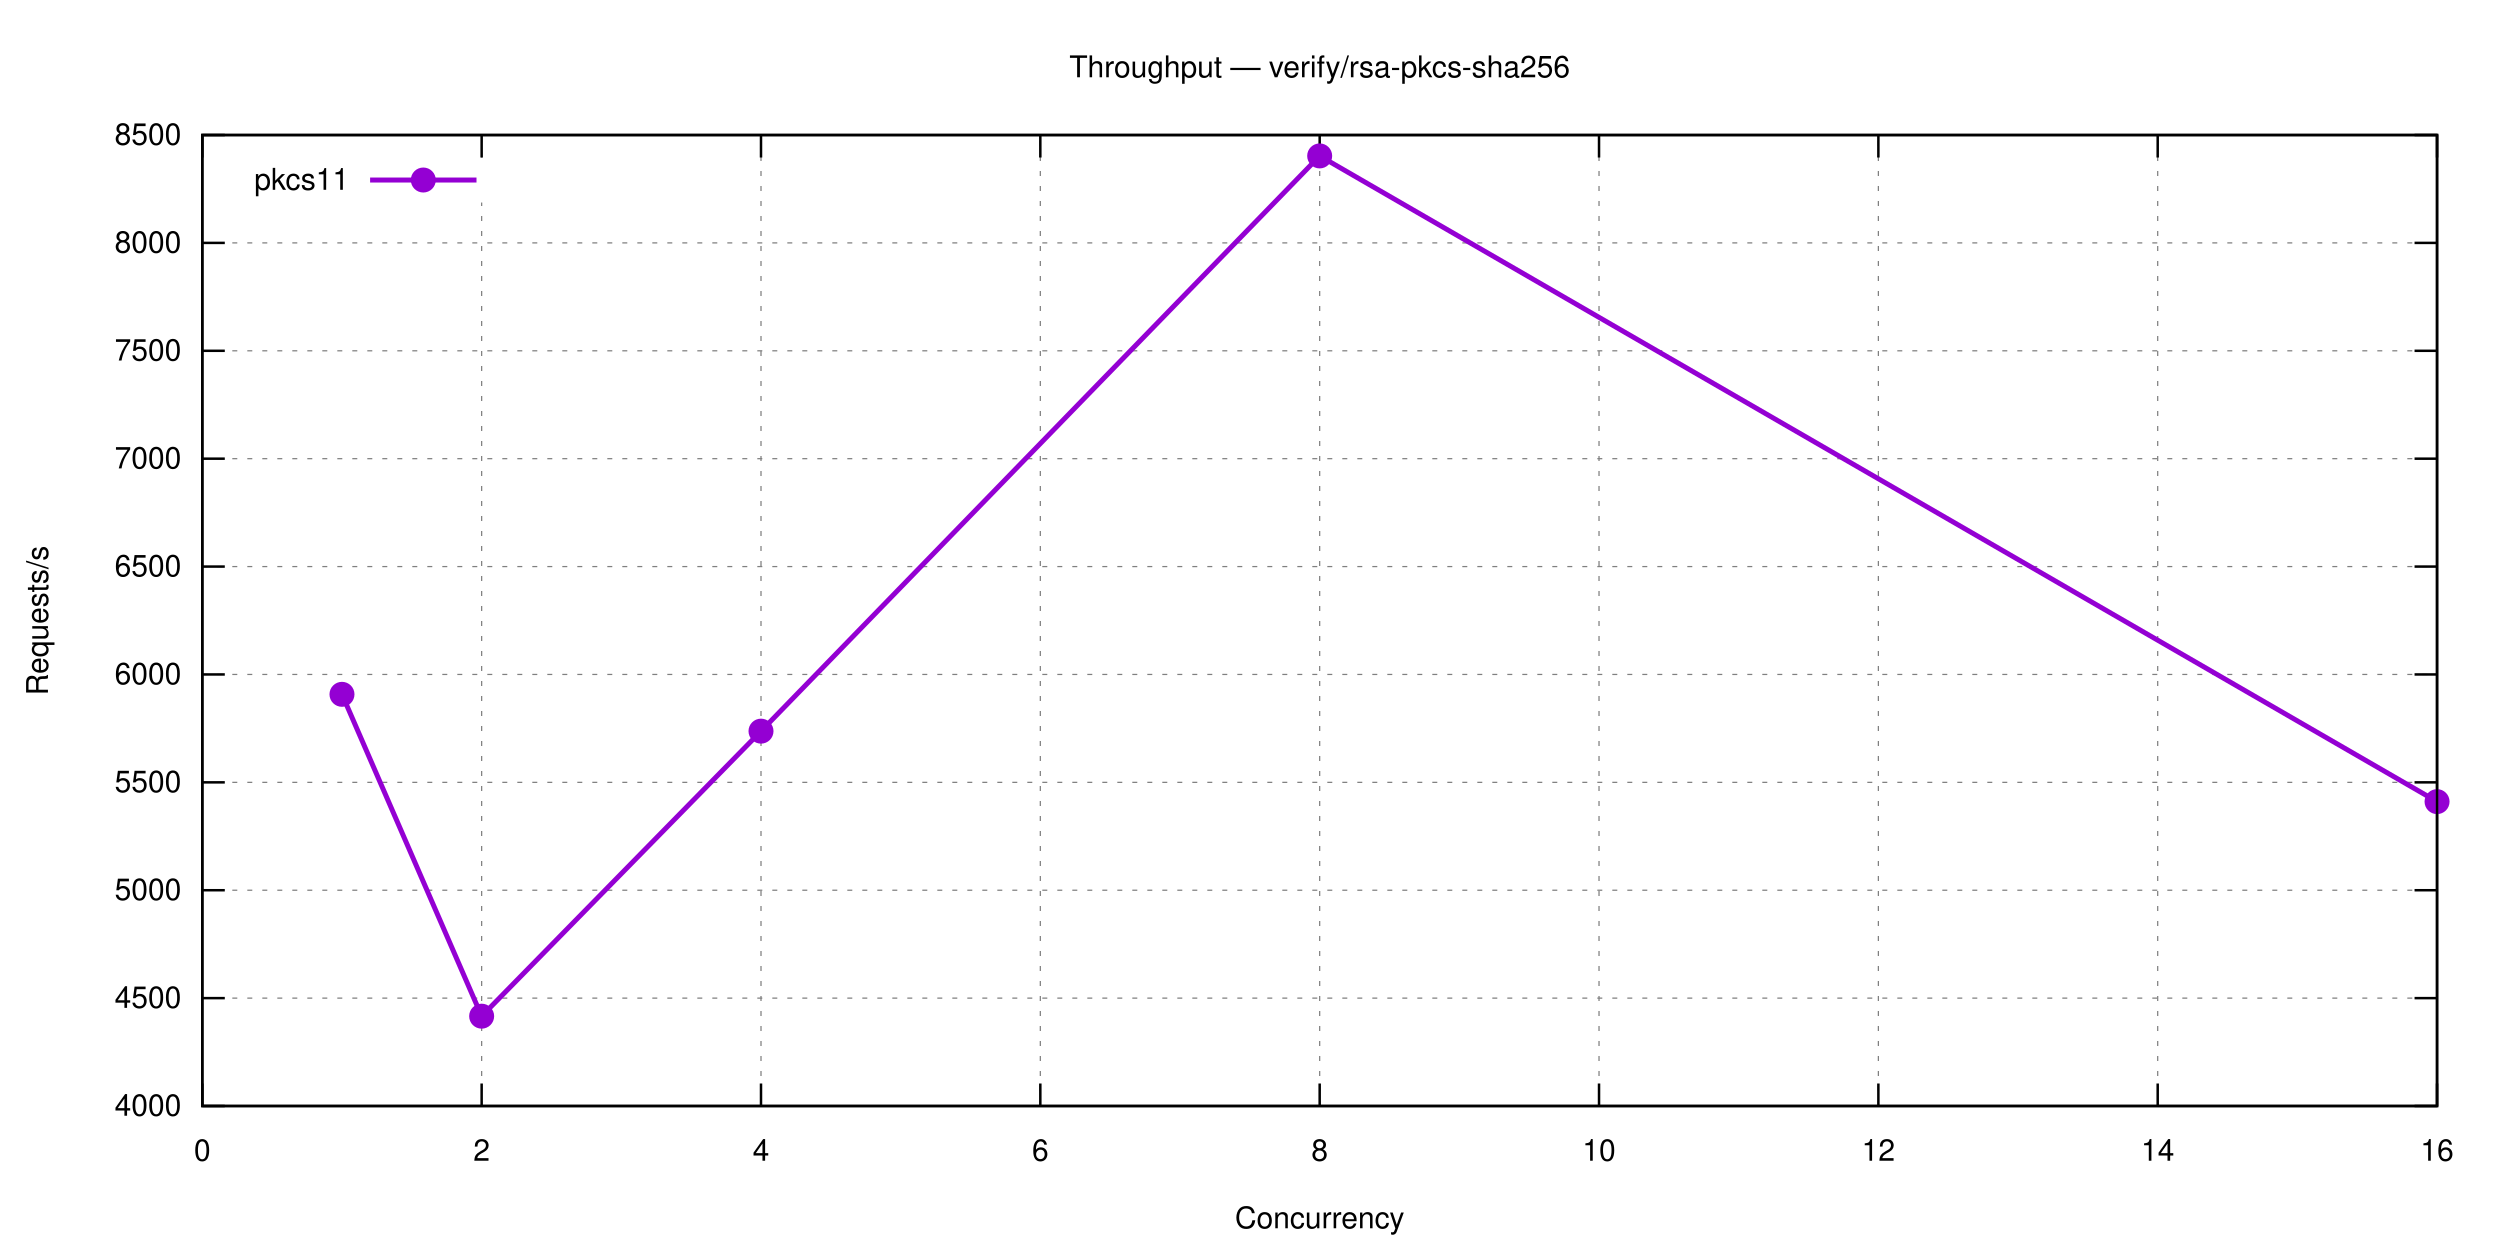
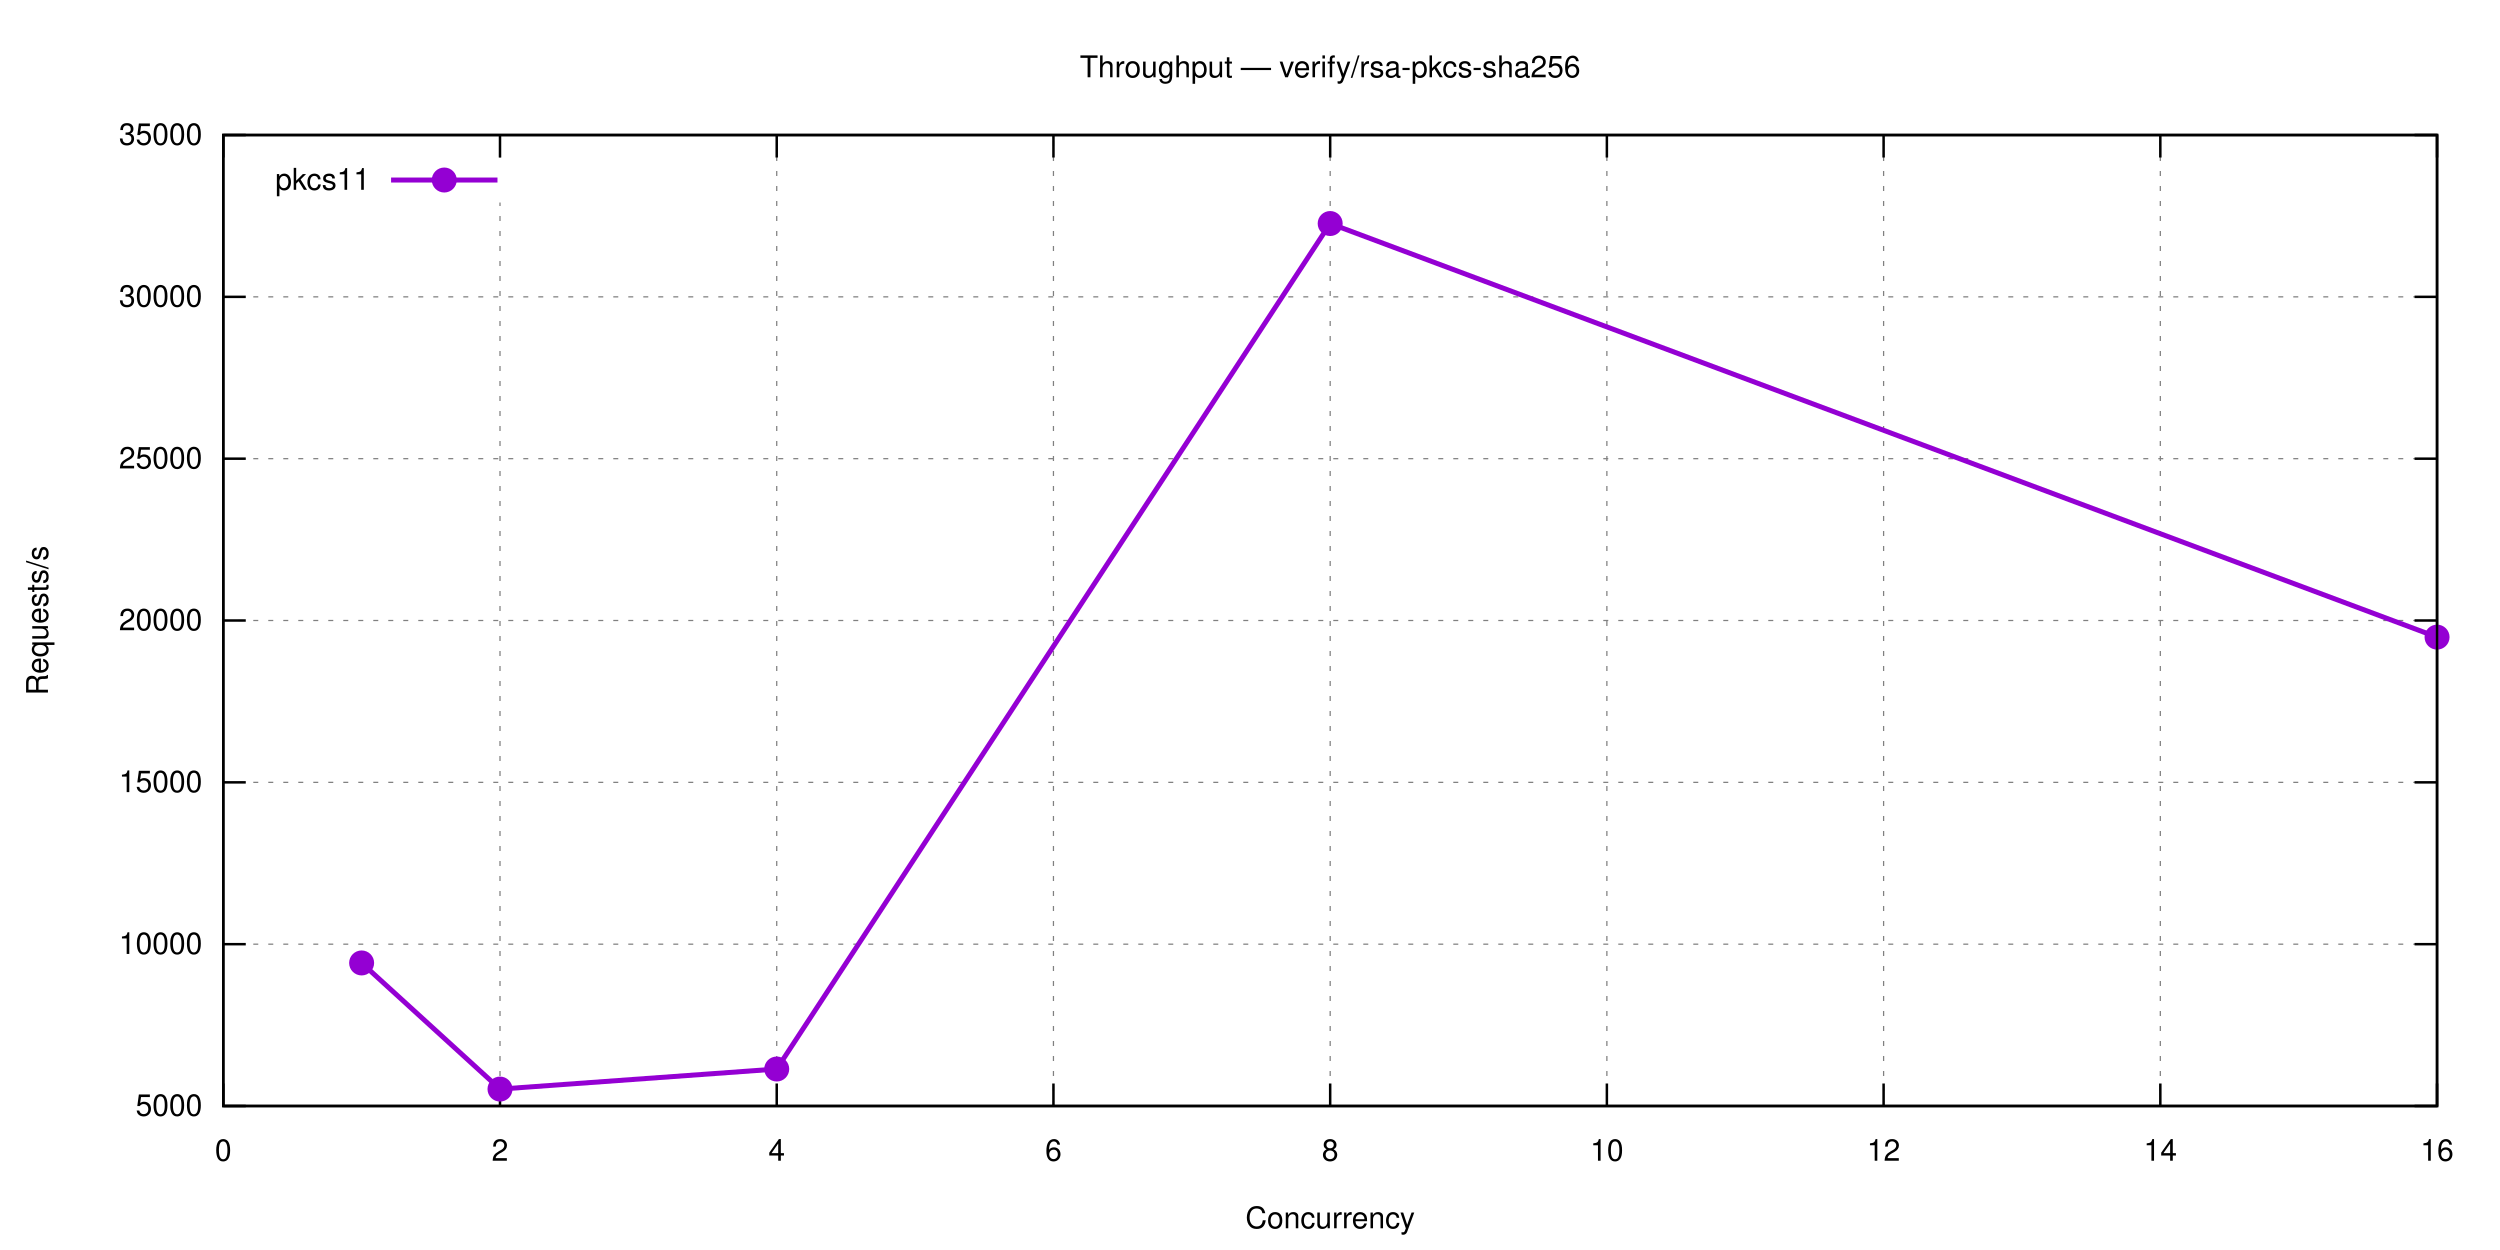
<svg xmlns="http://www.w3.org/2000/svg" xmlns:xlink="http://www.w3.org/1999/xlink" width="1000" height="500" viewBox="0 0 1000 500">
  <g id="gnuplot_canvas">
    <rect x="0" y="0" width="1000" height="500" fill="none" />
    <defs>
      <circle id="gpDot" r="0.5" stroke-width="0.5" stroke="currentColor" />
      <path id="gpPt0" stroke-width="0.222" stroke="currentColor" d="M-1,0 h2 M0,-1 v2" />
      <path id="gpPt1" stroke-width="0.222" stroke="currentColor" d="M-1,-1 L1,1 M1,-1 L-1,1" />
      <path id="gpPt2" stroke-width="0.222" stroke="currentColor" d="M-1,0 L1,0 M0,-1 L0,1 M-1,-1 L1,1 M-1,1 L1,-1" />
      <rect id="gpPt3" stroke-width="0.222" stroke="currentColor" x="-1" y="-1" width="2" height="2" />
      <rect id="gpPt4" stroke-width="0.222" stroke="currentColor" fill="currentColor" x="-1" y="-1" width="2" height="2" />
      <circle id="gpPt5" stroke-width="0.222" stroke="currentColor" cx="0" cy="0" r="1" />
      <use xlink:href="#gpPt5" id="gpPt6" fill="currentColor" stroke="none" />
      <path id="gpPt7" stroke-width="0.222" stroke="currentColor" d="M0,-1.33 L-1.33,0.67 L1.33,0.67 z" />
      <use xlink:href="#gpPt7" id="gpPt8" fill="currentColor" stroke="none" />
      <use xlink:href="#gpPt7" id="gpPt9" stroke="currentColor" transform="rotate(180)" />
      <use xlink:href="#gpPt9" id="gpPt10" fill="currentColor" stroke="none" />
      <use xlink:href="#gpPt3" id="gpPt11" stroke="currentColor" transform="rotate(45)" />
      <use xlink:href="#gpPt11" id="gpPt12" fill="currentColor" stroke="none" />
      <path id="gpPt13" stroke-width="0.222" stroke="currentColor" d="M0,1.330 L1.265,0.411 L0.782,-1.067 L-0.782,-1.076 L-1.265,0.411 z" />
      <use xlink:href="#gpPt13" id="gpPt14" fill="currentColor" stroke="none" />
      <filter id="textbox" filterUnits="objectBoundingBox" x="0" y="0" height="1" width="1">
        <feFlood flood-color="white" flood-opacity="1" result="bgnd" />
        <feComposite in="SourceGraphic" in2="bgnd" operator="atop" />
      </filter>
      <filter id="greybox" filterUnits="objectBoundingBox" x="0" y="0" height="1" width="1">
        <feFlood flood-color="lightgrey" flood-opacity="1" result="grey" />
        <feComposite in="SourceGraphic" in2="grey" operator="atop" />
      </filter>
    </defs>
    <g fill="none" color="white" stroke="currentColor" stroke-width="1.00" stroke-linecap="butt" stroke-linejoin="miter">
</g>
    <g fill="none" color="black" stroke="currentColor" stroke-width="1.00" stroke-linecap="butt" stroke-linejoin="miter">
</g>
    <g fill="none" color="black" stroke="black" stroke-width="0.50" stroke-linecap="butt" stroke-linejoin="miter">
</g>
    <g fill="none" color="gray" stroke="currentColor" stroke-width="0.50" stroke-linecap="butt" stroke-linejoin="miter">
-       <path stroke="gray" stroke-dasharray="2,4" class="gridline" d="M80.92,442.40 L974.82,442.40  " />
-     </g>
-     <g fill="none" color="gray" stroke="gray" stroke-width="1.00" stroke-linecap="butt" stroke-linejoin="miter">
- </g>
-     <g fill="none" color="black" stroke="currentColor" stroke-width="1.00" stroke-linecap="butt" stroke-linejoin="miter">
-       <path stroke="black" d="M80.92,442.40 L89.92,442.40 M974.82,442.40 L965.82,442.40  " />
-       <g transform="translate(72.53,446.30)" stroke="none" fill="black" font-family="Helvetica" font-size="12.00" text-anchor="end">
-         <text>
-           <tspan font-family="Helvetica"> 4000</tspan>
-         </text>
-       </g>
-     </g>
-     <g fill="none" color="black" stroke="currentColor" stroke-width="1.00" stroke-linecap="butt" stroke-linejoin="miter">
- </g>
-     <g fill="none" color="black" stroke="black" stroke-width="0.50" stroke-linecap="butt" stroke-linejoin="miter">
- </g>
-     <g fill="none" color="gray" stroke="currentColor" stroke-width="0.50" stroke-linecap="butt" stroke-linejoin="miter">
-       <path stroke="gray" stroke-dasharray="2,4" class="gridline" d="M80.92,399.25 L974.82,399.25  " />
-     </g>
-     <g fill="none" color="gray" stroke="gray" stroke-width="1.00" stroke-linecap="butt" stroke-linejoin="miter">
- </g>
-     <g fill="none" color="black" stroke="currentColor" stroke-width="1.00" stroke-linecap="butt" stroke-linejoin="miter">
-       <path stroke="black" d="M80.92,399.25 L89.92,399.25 M974.82,399.25 L965.82,399.25  " />
-       <g transform="translate(72.53,403.15)" stroke="none" fill="black" font-family="Helvetica" font-size="12.00" text-anchor="end">
-         <text>
-           <tspan font-family="Helvetica"> 4500</tspan>
-         </text>
-       </g>
-     </g>
-     <g fill="none" color="black" stroke="currentColor" stroke-width="1.00" stroke-linecap="butt" stroke-linejoin="miter">
- </g>
-     <g fill="none" color="black" stroke="black" stroke-width="0.50" stroke-linecap="butt" stroke-linejoin="miter">
- </g>
-     <g fill="none" color="gray" stroke="currentColor" stroke-width="0.50" stroke-linecap="butt" stroke-linejoin="miter">
-       <path stroke="gray" stroke-dasharray="2,4" class="gridline" d="M80.92,356.09 L974.82,356.09  " />
-     </g>
-     <g fill="none" color="gray" stroke="gray" stroke-width="1.00" stroke-linecap="butt" stroke-linejoin="miter">
- </g>
-     <g fill="none" color="black" stroke="currentColor" stroke-width="1.00" stroke-linecap="butt" stroke-linejoin="miter">
-       <path stroke="black" d="M80.92,356.09 L89.92,356.09 M974.82,356.09 L965.82,356.09  " />
-       <g transform="translate(72.53,359.99)" stroke="none" fill="black" font-family="Helvetica" font-size="12.00" text-anchor="end">
+       <path stroke="gray" stroke-dasharray="2,4" class="gridline" d="M89.31,442.40 L974.82,442.40  " />
+     </g>
+     <g fill="none" color="gray" stroke="gray" stroke-width="1.00" stroke-linecap="butt" stroke-linejoin="miter">
+ </g>
+     <g fill="none" color="black" stroke="currentColor" stroke-width="1.00" stroke-linecap="butt" stroke-linejoin="miter">
+       <path stroke="black" d="M89.31,442.40 L98.31,442.40 M974.82,442.40 L965.82,442.40  " />
+       <g transform="translate(80.92,446.30)" stroke="none" fill="black" font-family="Helvetica" font-size="12.00" text-anchor="end">
        <text>
          <tspan font-family="Helvetica"> 5000</tspan>
        </text>
      </g>
    </g>
    <g fill="none" color="black" stroke="currentColor" stroke-width="1.00" stroke-linecap="butt" stroke-linejoin="miter">
</g>
    <g fill="none" color="black" stroke="black" stroke-width="0.50" stroke-linecap="butt" stroke-linejoin="miter">
</g>
    <g fill="none" color="gray" stroke="currentColor" stroke-width="0.50" stroke-linecap="butt" stroke-linejoin="miter">
-       <path stroke="gray" stroke-dasharray="2,4" class="gridline" d="M80.92,312.94 L974.82,312.94  " />
-     </g>
-     <g fill="none" color="gray" stroke="gray" stroke-width="1.00" stroke-linecap="butt" stroke-linejoin="miter">
- </g>
-     <g fill="none" color="black" stroke="currentColor" stroke-width="1.00" stroke-linecap="butt" stroke-linejoin="miter">
-       <path stroke="black" d="M80.92,312.94 L89.92,312.94 M974.82,312.94 L965.82,312.94  " />
-       <g transform="translate(72.53,316.84)" stroke="none" fill="black" font-family="Helvetica" font-size="12.00" text-anchor="end">
-         <text>
-           <tspan font-family="Helvetica"> 5500</tspan>
-         </text>
-       </g>
-     </g>
-     <g fill="none" color="black" stroke="currentColor" stroke-width="1.00" stroke-linecap="butt" stroke-linejoin="miter">
- </g>
-     <g fill="none" color="black" stroke="black" stroke-width="0.50" stroke-linecap="butt" stroke-linejoin="miter">
- </g>
-     <g fill="none" color="gray" stroke="currentColor" stroke-width="0.50" stroke-linecap="butt" stroke-linejoin="miter">
-       <path stroke="gray" stroke-dasharray="2,4" class="gridline" d="M80.92,269.78 L974.82,269.78  " />
-     </g>
-     <g fill="none" color="gray" stroke="gray" stroke-width="1.00" stroke-linecap="butt" stroke-linejoin="miter">
- </g>
-     <g fill="none" color="black" stroke="currentColor" stroke-width="1.00" stroke-linecap="butt" stroke-linejoin="miter">
-       <path stroke="black" d="M80.92,269.78 L89.92,269.78 M974.82,269.78 L965.82,269.78  " />
-       <g transform="translate(72.53,273.68)" stroke="none" fill="black" font-family="Helvetica" font-size="12.00" text-anchor="end">
-         <text>
-           <tspan font-family="Helvetica"> 6000</tspan>
-         </text>
-       </g>
-     </g>
-     <g fill="none" color="black" stroke="currentColor" stroke-width="1.00" stroke-linecap="butt" stroke-linejoin="miter">
- </g>
-     <g fill="none" color="black" stroke="black" stroke-width="0.50" stroke-linecap="butt" stroke-linejoin="miter">
- </g>
-     <g fill="none" color="gray" stroke="currentColor" stroke-width="0.50" stroke-linecap="butt" stroke-linejoin="miter">
-       <path stroke="gray" stroke-dasharray="2,4" class="gridline" d="M80.92,226.63 L974.82,226.63  " />
-     </g>
-     <g fill="none" color="gray" stroke="gray" stroke-width="1.00" stroke-linecap="butt" stroke-linejoin="miter">
- </g>
-     <g fill="none" color="black" stroke="currentColor" stroke-width="1.00" stroke-linecap="butt" stroke-linejoin="miter">
-       <path stroke="black" d="M80.92,226.63 L89.92,226.63 M974.82,226.63 L965.82,226.63  " />
-       <g transform="translate(72.53,230.53)" stroke="none" fill="black" font-family="Helvetica" font-size="12.00" text-anchor="end">
-         <text>
-           <tspan font-family="Helvetica"> 6500</tspan>
-         </text>
-       </g>
-     </g>
-     <g fill="none" color="black" stroke="currentColor" stroke-width="1.00" stroke-linecap="butt" stroke-linejoin="miter">
- </g>
-     <g fill="none" color="black" stroke="black" stroke-width="0.50" stroke-linecap="butt" stroke-linejoin="miter">
- </g>
-     <g fill="none" color="gray" stroke="currentColor" stroke-width="0.50" stroke-linecap="butt" stroke-linejoin="miter">
-       <path stroke="gray" stroke-dasharray="2,4" class="gridline" d="M80.92,183.47 L974.82,183.47  " />
-     </g>
-     <g fill="none" color="gray" stroke="gray" stroke-width="1.00" stroke-linecap="butt" stroke-linejoin="miter">
- </g>
-     <g fill="none" color="black" stroke="currentColor" stroke-width="1.00" stroke-linecap="butt" stroke-linejoin="miter">
-       <path stroke="black" d="M80.92,183.47 L89.92,183.47 M974.82,183.47 L965.82,183.47  " />
-       <g transform="translate(72.53,187.37)" stroke="none" fill="black" font-family="Helvetica" font-size="12.00" text-anchor="end">
-         <text>
-           <tspan font-family="Helvetica"> 7000</tspan>
-         </text>
-       </g>
-     </g>
-     <g fill="none" color="black" stroke="currentColor" stroke-width="1.00" stroke-linecap="butt" stroke-linejoin="miter">
- </g>
-     <g fill="none" color="black" stroke="black" stroke-width="0.50" stroke-linecap="butt" stroke-linejoin="miter">
- </g>
-     <g fill="none" color="gray" stroke="currentColor" stroke-width="0.50" stroke-linecap="butt" stroke-linejoin="miter">
-       <path stroke="gray" stroke-dasharray="2,4" class="gridline" d="M80.92,140.32 L974.82,140.32  " />
-     </g>
-     <g fill="none" color="gray" stroke="gray" stroke-width="1.00" stroke-linecap="butt" stroke-linejoin="miter">
- </g>
-     <g fill="none" color="black" stroke="currentColor" stroke-width="1.00" stroke-linecap="butt" stroke-linejoin="miter">
-       <path stroke="black" d="M80.92,140.32 L89.92,140.32 M974.82,140.32 L965.82,140.32  " />
-       <g transform="translate(72.53,144.22)" stroke="none" fill="black" font-family="Helvetica" font-size="12.00" text-anchor="end">
-         <text>
-           <tspan font-family="Helvetica"> 7500</tspan>
-         </text>
-       </g>
-     </g>
-     <g fill="none" color="black" stroke="currentColor" stroke-width="1.00" stroke-linecap="butt" stroke-linejoin="miter">
- </g>
-     <g fill="none" color="black" stroke="black" stroke-width="0.50" stroke-linecap="butt" stroke-linejoin="miter">
- </g>
-     <g fill="none" color="gray" stroke="currentColor" stroke-width="0.50" stroke-linecap="butt" stroke-linejoin="miter">
-       <path stroke="gray" stroke-dasharray="2,4" class="gridline" d="M80.92,97.16 L974.82,97.16  " />
-     </g>
-     <g fill="none" color="gray" stroke="gray" stroke-width="1.00" stroke-linecap="butt" stroke-linejoin="miter">
- </g>
-     <g fill="none" color="black" stroke="currentColor" stroke-width="1.00" stroke-linecap="butt" stroke-linejoin="miter">
-       <path stroke="black" d="M80.92,97.16 L89.92,97.16 M974.82,97.16 L965.82,97.16  " />
-       <g transform="translate(72.53,101.06)" stroke="none" fill="black" font-family="Helvetica" font-size="12.00" text-anchor="end">
-         <text>
-           <tspan font-family="Helvetica"> 8000</tspan>
-         </text>
-       </g>
-     </g>
-     <g fill="none" color="black" stroke="currentColor" stroke-width="1.00" stroke-linecap="butt" stroke-linejoin="miter">
- </g>
-     <g fill="none" color="black" stroke="black" stroke-width="0.50" stroke-linecap="butt" stroke-linejoin="miter">
- </g>
-     <g fill="none" color="gray" stroke="currentColor" stroke-width="0.50" stroke-linecap="butt" stroke-linejoin="miter">
-       <path stroke="gray" stroke-dasharray="2,4" class="gridline" d="M80.92,54.01 L974.82,54.01  " />
-     </g>
-     <g fill="none" color="gray" stroke="gray" stroke-width="1.00" stroke-linecap="butt" stroke-linejoin="miter">
- </g>
-     <g fill="none" color="black" stroke="currentColor" stroke-width="1.00" stroke-linecap="butt" stroke-linejoin="miter">
-       <path stroke="black" d="M80.92,54.01 L89.92,54.01 M974.82,54.01 L965.82,54.01  " />
-       <g transform="translate(72.53,57.91)" stroke="none" fill="black" font-family="Helvetica" font-size="12.00" text-anchor="end">
-         <text>
-           <tspan font-family="Helvetica"> 8500</tspan>
-         </text>
-       </g>
-     </g>
-     <g fill="none" color="black" stroke="currentColor" stroke-width="1.00" stroke-linecap="butt" stroke-linejoin="miter">
- </g>
-     <g fill="none" color="black" stroke="black" stroke-width="0.50" stroke-linecap="butt" stroke-linejoin="miter">
- </g>
-     <g fill="none" color="gray" stroke="currentColor" stroke-width="0.50" stroke-linecap="butt" stroke-linejoin="miter">
-       <path stroke="gray" stroke-dasharray="2,4" class="gridline" d="M80.92,442.40 L80.92,54.01  " />
-     </g>
-     <g fill="none" color="gray" stroke="gray" stroke-width="1.00" stroke-linecap="butt" stroke-linejoin="miter">
- </g>
-     <g fill="none" color="black" stroke="currentColor" stroke-width="1.00" stroke-linecap="butt" stroke-linejoin="miter">
-       <path stroke="black" d="M80.92,442.40 L80.92,433.40 M80.92,54.01 L80.92,63.01  " />
-       <g transform="translate(80.92,464.30)" stroke="none" fill="black" font-family="Helvetica" font-size="12.00" text-anchor="middle">
+       <path stroke="gray" stroke-dasharray="2,4" class="gridline" d="M89.31,377.67 L974.82,377.67  " />
+     </g>
+     <g fill="none" color="gray" stroke="gray" stroke-width="1.00" stroke-linecap="butt" stroke-linejoin="miter">
+ </g>
+     <g fill="none" color="black" stroke="currentColor" stroke-width="1.00" stroke-linecap="butt" stroke-linejoin="miter">
+       <path stroke="black" d="M89.31,377.67 L98.31,377.67 M974.82,377.67 L965.82,377.67  " />
+       <g transform="translate(80.92,381.57)" stroke="none" fill="black" font-family="Helvetica" font-size="12.00" text-anchor="end">
+         <text>
+           <tspan font-family="Helvetica"> 10000</tspan>
+         </text>
+       </g>
+     </g>
+     <g fill="none" color="black" stroke="currentColor" stroke-width="1.00" stroke-linecap="butt" stroke-linejoin="miter">
+ </g>
+     <g fill="none" color="black" stroke="black" stroke-width="0.50" stroke-linecap="butt" stroke-linejoin="miter">
+ </g>
+     <g fill="none" color="gray" stroke="currentColor" stroke-width="0.50" stroke-linecap="butt" stroke-linejoin="miter">
+       <path stroke="gray" stroke-dasharray="2,4" class="gridline" d="M89.31,312.94 L974.82,312.94  " />
+     </g>
+     <g fill="none" color="gray" stroke="gray" stroke-width="1.00" stroke-linecap="butt" stroke-linejoin="miter">
+ </g>
+     <g fill="none" color="black" stroke="currentColor" stroke-width="1.00" stroke-linecap="butt" stroke-linejoin="miter">
+       <path stroke="black" d="M89.31,312.94 L98.31,312.94 M974.82,312.94 L965.82,312.94  " />
+       <g transform="translate(80.92,316.84)" stroke="none" fill="black" font-family="Helvetica" font-size="12.00" text-anchor="end">
+         <text>
+           <tspan font-family="Helvetica"> 15000</tspan>
+         </text>
+       </g>
+     </g>
+     <g fill="none" color="black" stroke="currentColor" stroke-width="1.00" stroke-linecap="butt" stroke-linejoin="miter">
+ </g>
+     <g fill="none" color="black" stroke="black" stroke-width="0.50" stroke-linecap="butt" stroke-linejoin="miter">
+ </g>
+     <g fill="none" color="gray" stroke="currentColor" stroke-width="0.50" stroke-linecap="butt" stroke-linejoin="miter">
+       <path stroke="gray" stroke-dasharray="2,4" class="gridline" d="M89.31,248.20 L974.82,248.20  " />
+     </g>
+     <g fill="none" color="gray" stroke="gray" stroke-width="1.00" stroke-linecap="butt" stroke-linejoin="miter">
+ </g>
+     <g fill="none" color="black" stroke="currentColor" stroke-width="1.00" stroke-linecap="butt" stroke-linejoin="miter">
+       <path stroke="black" d="M89.31,248.20 L98.31,248.20 M974.82,248.20 L965.82,248.20  " />
+       <g transform="translate(80.92,252.10)" stroke="none" fill="black" font-family="Helvetica" font-size="12.00" text-anchor="end">
+         <text>
+           <tspan font-family="Helvetica"> 20000</tspan>
+         </text>
+       </g>
+     </g>
+     <g fill="none" color="black" stroke="currentColor" stroke-width="1.00" stroke-linecap="butt" stroke-linejoin="miter">
+ </g>
+     <g fill="none" color="black" stroke="black" stroke-width="0.50" stroke-linecap="butt" stroke-linejoin="miter">
+ </g>
+     <g fill="none" color="gray" stroke="currentColor" stroke-width="0.50" stroke-linecap="butt" stroke-linejoin="miter">
+       <path stroke="gray" stroke-dasharray="2,4" class="gridline" d="M89.31,183.47 L974.82,183.47  " />
+     </g>
+     <g fill="none" color="gray" stroke="gray" stroke-width="1.00" stroke-linecap="butt" stroke-linejoin="miter">
+ </g>
+     <g fill="none" color="black" stroke="currentColor" stroke-width="1.00" stroke-linecap="butt" stroke-linejoin="miter">
+       <path stroke="black" d="M89.31,183.47 L98.31,183.47 M974.82,183.47 L965.82,183.47  " />
+       <g transform="translate(80.92,187.37)" stroke="none" fill="black" font-family="Helvetica" font-size="12.00" text-anchor="end">
+         <text>
+           <tspan font-family="Helvetica"> 25000</tspan>
+         </text>
+       </g>
+     </g>
+     <g fill="none" color="black" stroke="currentColor" stroke-width="1.00" stroke-linecap="butt" stroke-linejoin="miter">
+ </g>
+     <g fill="none" color="black" stroke="black" stroke-width="0.50" stroke-linecap="butt" stroke-linejoin="miter">
+ </g>
+     <g fill="none" color="gray" stroke="currentColor" stroke-width="0.50" stroke-linecap="butt" stroke-linejoin="miter">
+       <path stroke="gray" stroke-dasharray="2,4" class="gridline" d="M89.31,118.74 L974.82,118.74  " />
+     </g>
+     <g fill="none" color="gray" stroke="gray" stroke-width="1.00" stroke-linecap="butt" stroke-linejoin="miter">
+ </g>
+     <g fill="none" color="black" stroke="currentColor" stroke-width="1.00" stroke-linecap="butt" stroke-linejoin="miter">
+       <path stroke="black" d="M89.31,118.74 L98.31,118.74 M974.82,118.74 L965.82,118.74  " />
+       <g transform="translate(80.92,122.64)" stroke="none" fill="black" font-family="Helvetica" font-size="12.00" text-anchor="end">
+         <text>
+           <tspan font-family="Helvetica"> 30000</tspan>
+         </text>
+       </g>
+     </g>
+     <g fill="none" color="black" stroke="currentColor" stroke-width="1.00" stroke-linecap="butt" stroke-linejoin="miter">
+ </g>
+     <g fill="none" color="black" stroke="black" stroke-width="0.50" stroke-linecap="butt" stroke-linejoin="miter">
+ </g>
+     <g fill="none" color="gray" stroke="currentColor" stroke-width="0.50" stroke-linecap="butt" stroke-linejoin="miter">
+       <path stroke="gray" stroke-dasharray="2,4" class="gridline" d="M89.31,54.01 L974.82,54.01  " />
+     </g>
+     <g fill="none" color="gray" stroke="gray" stroke-width="1.00" stroke-linecap="butt" stroke-linejoin="miter">
+ </g>
+     <g fill="none" color="black" stroke="currentColor" stroke-width="1.00" stroke-linecap="butt" stroke-linejoin="miter">
+       <path stroke="black" d="M89.31,54.01 L98.31,54.01 M974.82,54.01 L965.82,54.01  " />
+       <g transform="translate(80.92,57.91)" stroke="none" fill="black" font-family="Helvetica" font-size="12.00" text-anchor="end">
+         <text>
+           <tspan font-family="Helvetica"> 35000</tspan>
+         </text>
+       </g>
+     </g>
+     <g fill="none" color="black" stroke="currentColor" stroke-width="1.00" stroke-linecap="butt" stroke-linejoin="miter">
+ </g>
+     <g fill="none" color="black" stroke="black" stroke-width="0.50" stroke-linecap="butt" stroke-linejoin="miter">
+ </g>
+     <g fill="none" color="gray" stroke="currentColor" stroke-width="0.50" stroke-linecap="butt" stroke-linejoin="miter">
+       <path stroke="gray" stroke-dasharray="2,4" class="gridline" d="M89.31,442.40 L89.31,54.01  " />
+     </g>
+     <g fill="none" color="gray" stroke="gray" stroke-width="1.00" stroke-linecap="butt" stroke-linejoin="miter">
+ </g>
+     <g fill="none" color="black" stroke="currentColor" stroke-width="1.00" stroke-linecap="butt" stroke-linejoin="miter">
+       <path stroke="black" d="M89.31,442.40 L89.31,433.40 M89.31,54.01 L89.31,63.01  " />
+       <g transform="translate(89.31,464.30)" stroke="none" fill="black" font-family="Helvetica" font-size="12.00" text-anchor="middle">
        <text>
          <tspan font-family="Helvetica"> 0</tspan>
        </text>
      </g>
    </g>
    <g fill="none" color="black" stroke="currentColor" stroke-width="1.00" stroke-linecap="butt" stroke-linejoin="miter">
</g>
    <g fill="none" color="black" stroke="black" stroke-width="0.50" stroke-linecap="butt" stroke-linejoin="miter">
</g>
    <g fill="none" color="gray" stroke="currentColor" stroke-width="0.50" stroke-linecap="butt" stroke-linejoin="miter">
-       <path stroke="gray" stroke-dasharray="2,4" class="gridline" d="M192.66,442.40 L192.66,81.01 M192.66,63.01 L192.66,54.01  " />
-     </g>
-     <g fill="none" color="gray" stroke="gray" stroke-width="1.00" stroke-linecap="butt" stroke-linejoin="miter">
- </g>
-     <g fill="none" color="black" stroke="currentColor" stroke-width="1.00" stroke-linecap="butt" stroke-linejoin="miter">
-       <path stroke="black" d="M192.66,442.40 L192.66,433.40 M192.66,54.01 L192.66,63.01  " />
-       <g transform="translate(192.66,464.30)" stroke="none" fill="black" font-family="Helvetica" font-size="12.00" text-anchor="middle">
+       <path stroke="gray" stroke-dasharray="2,4" class="gridline" d="M200.00,442.40 L200.00,81.01 M200.00,63.01 L200.00,54.01  " />
+     </g>
+     <g fill="none" color="gray" stroke="gray" stroke-width="1.00" stroke-linecap="butt" stroke-linejoin="miter">
+ </g>
+     <g fill="none" color="black" stroke="currentColor" stroke-width="1.00" stroke-linecap="butt" stroke-linejoin="miter">
+       <path stroke="black" d="M200.00,442.40 L200.00,433.40 M200.00,54.01 L200.00,63.01  " />
+       <g transform="translate(200.00,464.30)" stroke="none" fill="black" font-family="Helvetica" font-size="12.00" text-anchor="middle">
        <text>
          <tspan font-family="Helvetica"> 2</tspan>
        </text>
      </g>
    </g>
    <g fill="none" color="black" stroke="currentColor" stroke-width="1.00" stroke-linecap="butt" stroke-linejoin="miter">
</g>
    <g fill="none" color="black" stroke="black" stroke-width="0.50" stroke-linecap="butt" stroke-linejoin="miter">
</g>
    <g fill="none" color="gray" stroke="currentColor" stroke-width="0.50" stroke-linecap="butt" stroke-linejoin="miter">
-       <path stroke="gray" stroke-dasharray="2,4" class="gridline" d="M304.40,442.40 L304.40,54.01  " />
-     </g>
-     <g fill="none" color="gray" stroke="gray" stroke-width="1.00" stroke-linecap="butt" stroke-linejoin="miter">
- </g>
-     <g fill="none" color="black" stroke="currentColor" stroke-width="1.00" stroke-linecap="butt" stroke-linejoin="miter">
-       <path stroke="black" d="M304.40,442.40 L304.40,433.40 M304.40,54.01 L304.40,63.01  " />
-       <g transform="translate(304.40,464.30)" stroke="none" fill="black" font-family="Helvetica" font-size="12.00" text-anchor="middle">
+       <path stroke="gray" stroke-dasharray="2,4" class="gridline" d="M310.69,442.40 L310.69,54.01  " />
+     </g>
+     <g fill="none" color="gray" stroke="gray" stroke-width="1.00" stroke-linecap="butt" stroke-linejoin="miter">
+ </g>
+     <g fill="none" color="black" stroke="currentColor" stroke-width="1.00" stroke-linecap="butt" stroke-linejoin="miter">
+       <path stroke="black" d="M310.69,442.40 L310.69,433.40 M310.69,54.01 L310.69,63.01  " />
+       <g transform="translate(310.69,464.30)" stroke="none" fill="black" font-family="Helvetica" font-size="12.00" text-anchor="middle">
        <text>
          <tspan font-family="Helvetica"> 4</tspan>
        </text>
      </g>
    </g>
    <g fill="none" color="black" stroke="currentColor" stroke-width="1.00" stroke-linecap="butt" stroke-linejoin="miter">
</g>
    <g fill="none" color="black" stroke="black" stroke-width="0.50" stroke-linecap="butt" stroke-linejoin="miter">
</g>
    <g fill="none" color="gray" stroke="currentColor" stroke-width="0.50" stroke-linecap="butt" stroke-linejoin="miter">
-       <path stroke="gray" stroke-dasharray="2,4" class="gridline" d="M416.13,442.40 L416.13,54.01  " />
-     </g>
-     <g fill="none" color="gray" stroke="gray" stroke-width="1.00" stroke-linecap="butt" stroke-linejoin="miter">
- </g>
-     <g fill="none" color="black" stroke="currentColor" stroke-width="1.00" stroke-linecap="butt" stroke-linejoin="miter">
-       <path stroke="black" d="M416.13,442.40 L416.13,433.40 M416.13,54.01 L416.13,63.01  " />
-       <g transform="translate(416.13,464.30)" stroke="none" fill="black" font-family="Helvetica" font-size="12.00" text-anchor="middle">
+       <path stroke="gray" stroke-dasharray="2,4" class="gridline" d="M421.38,442.40 L421.38,54.01  " />
+     </g>
+     <g fill="none" color="gray" stroke="gray" stroke-width="1.00" stroke-linecap="butt" stroke-linejoin="miter">
+ </g>
+     <g fill="none" color="black" stroke="currentColor" stroke-width="1.00" stroke-linecap="butt" stroke-linejoin="miter">
+       <path stroke="black" d="M421.38,442.40 L421.38,433.40 M421.38,54.01 L421.38,63.01  " />
+       <g transform="translate(421.38,464.30)" stroke="none" fill="black" font-family="Helvetica" font-size="12.00" text-anchor="middle">
        <text>
          <tspan font-family="Helvetica"> 6</tspan>
        </text>
      </g>
    </g>
    <g fill="none" color="black" stroke="currentColor" stroke-width="1.00" stroke-linecap="butt" stroke-linejoin="miter">
</g>
    <g fill="none" color="black" stroke="black" stroke-width="0.50" stroke-linecap="butt" stroke-linejoin="miter">
</g>
    <g fill="none" color="gray" stroke="currentColor" stroke-width="0.50" stroke-linecap="butt" stroke-linejoin="miter">
-       <path stroke="gray" stroke-dasharray="2,4" class="gridline" d="M527.87,442.40 L527.87,54.01  " />
-     </g>
-     <g fill="none" color="gray" stroke="gray" stroke-width="1.00" stroke-linecap="butt" stroke-linejoin="miter">
- </g>
-     <g fill="none" color="black" stroke="currentColor" stroke-width="1.00" stroke-linecap="butt" stroke-linejoin="miter">
-       <path stroke="black" d="M527.87,442.40 L527.87,433.40 M527.87,54.01 L527.87,63.01  " />
-       <g transform="translate(527.87,464.30)" stroke="none" fill="black" font-family="Helvetica" font-size="12.00" text-anchor="middle">
+       <path stroke="gray" stroke-dasharray="2,4" class="gridline" d="M532.07,442.40 L532.07,54.01  " />
+     </g>
+     <g fill="none" color="gray" stroke="gray" stroke-width="1.00" stroke-linecap="butt" stroke-linejoin="miter">
+ </g>
+     <g fill="none" color="black" stroke="currentColor" stroke-width="1.00" stroke-linecap="butt" stroke-linejoin="miter">
+       <path stroke="black" d="M532.07,442.40 L532.07,433.40 M532.07,54.01 L532.07,63.01  " />
+       <g transform="translate(532.07,464.30)" stroke="none" fill="black" font-family="Helvetica" font-size="12.00" text-anchor="middle">
        <text>
          <tspan font-family="Helvetica"> 8</tspan>
        </text>
      </g>
    </g>
    <g fill="none" color="black" stroke="currentColor" stroke-width="1.00" stroke-linecap="butt" stroke-linejoin="miter">
</g>
    <g fill="none" color="black" stroke="black" stroke-width="0.50" stroke-linecap="butt" stroke-linejoin="miter">
</g>
    <g fill="none" color="gray" stroke="currentColor" stroke-width="0.50" stroke-linecap="butt" stroke-linejoin="miter">
-       <path stroke="gray" stroke-dasharray="2,4" class="gridline" d="M639.61,442.40 L639.61,54.01  " />
-     </g>
-     <g fill="none" color="gray" stroke="gray" stroke-width="1.00" stroke-linecap="butt" stroke-linejoin="miter">
- </g>
-     <g fill="none" color="black" stroke="currentColor" stroke-width="1.00" stroke-linecap="butt" stroke-linejoin="miter">
-       <path stroke="black" d="M639.61,442.40 L639.61,433.40 M639.61,54.01 L639.61,63.01  " />
-       <g transform="translate(639.61,464.30)" stroke="none" fill="black" font-family="Helvetica" font-size="12.00" text-anchor="middle">
+       <path stroke="gray" stroke-dasharray="2,4" class="gridline" d="M642.75,442.40 L642.75,54.01  " />
+     </g>
+     <g fill="none" color="gray" stroke="gray" stroke-width="1.00" stroke-linecap="butt" stroke-linejoin="miter">
+ </g>
+     <g fill="none" color="black" stroke="currentColor" stroke-width="1.00" stroke-linecap="butt" stroke-linejoin="miter">
+       <path stroke="black" d="M642.75,442.40 L642.75,433.40 M642.75,54.01 L642.75,63.01  " />
+       <g transform="translate(642.75,464.30)" stroke="none" fill="black" font-family="Helvetica" font-size="12.00" text-anchor="middle">
        <text>
          <tspan font-family="Helvetica"> 10</tspan>
        </text>
      </g>
    </g>
    <g fill="none" color="black" stroke="currentColor" stroke-width="1.00" stroke-linecap="butt" stroke-linejoin="miter">
</g>
    <g fill="none" color="black" stroke="black" stroke-width="0.50" stroke-linecap="butt" stroke-linejoin="miter">
</g>
    <g fill="none" color="gray" stroke="currentColor" stroke-width="0.50" stroke-linecap="butt" stroke-linejoin="miter">
-       <path stroke="gray" stroke-dasharray="2,4" class="gridline" d="M751.35,442.40 L751.35,54.01  " />
-     </g>
-     <g fill="none" color="gray" stroke="gray" stroke-width="1.00" stroke-linecap="butt" stroke-linejoin="miter">
- </g>
-     <g fill="none" color="black" stroke="currentColor" stroke-width="1.00" stroke-linecap="butt" stroke-linejoin="miter">
-       <path stroke="black" d="M751.35,442.40 L751.35,433.40 M751.35,54.01 L751.35,63.01  " />
-       <g transform="translate(751.35,464.30)" stroke="none" fill="black" font-family="Helvetica" font-size="12.00" text-anchor="middle">
+       <path stroke="gray" stroke-dasharray="2,4" class="gridline" d="M753.44,442.40 L753.44,54.01  " />
+     </g>
+     <g fill="none" color="gray" stroke="gray" stroke-width="1.00" stroke-linecap="butt" stroke-linejoin="miter">
+ </g>
+     <g fill="none" color="black" stroke="currentColor" stroke-width="1.00" stroke-linecap="butt" stroke-linejoin="miter">
+       <path stroke="black" d="M753.44,442.40 L753.44,433.40 M753.44,54.01 L753.44,63.01  " />
+       <g transform="translate(753.44,464.30)" stroke="none" fill="black" font-family="Helvetica" font-size="12.00" text-anchor="middle">
        <text>
          <tspan font-family="Helvetica"> 12</tspan>
        </text>
      </g>
    </g>
    <g fill="none" color="black" stroke="currentColor" stroke-width="1.00" stroke-linecap="butt" stroke-linejoin="miter">
</g>
    <g fill="none" color="black" stroke="black" stroke-width="0.50" stroke-linecap="butt" stroke-linejoin="miter">
</g>
    <g fill="none" color="gray" stroke="currentColor" stroke-width="0.50" stroke-linecap="butt" stroke-linejoin="miter">
-       <path stroke="gray" stroke-dasharray="2,4" class="gridline" d="M863.08,442.40 L863.08,54.01  " />
-     </g>
-     <g fill="none" color="gray" stroke="gray" stroke-width="1.00" stroke-linecap="butt" stroke-linejoin="miter">
- </g>
-     <g fill="none" color="black" stroke="currentColor" stroke-width="1.00" stroke-linecap="butt" stroke-linejoin="miter">
-       <path stroke="black" d="M863.08,442.40 L863.08,433.40 M863.08,54.01 L863.08,63.01  " />
-       <g transform="translate(863.08,464.30)" stroke="none" fill="black" font-family="Helvetica" font-size="12.00" text-anchor="middle">
+       <path stroke="gray" stroke-dasharray="2,4" class="gridline" d="M864.13,442.40 L864.13,54.01  " />
+     </g>
+     <g fill="none" color="gray" stroke="gray" stroke-width="1.00" stroke-linecap="butt" stroke-linejoin="miter">
+ </g>
+     <g fill="none" color="black" stroke="currentColor" stroke-width="1.00" stroke-linecap="butt" stroke-linejoin="miter">
+       <path stroke="black" d="M864.13,442.40 L864.13,433.40 M864.13,54.01 L864.13,63.01  " />
+       <g transform="translate(864.13,464.30)" stroke="none" fill="black" font-family="Helvetica" font-size="12.00" text-anchor="middle">
        <text>
          <tspan font-family="Helvetica"> 14</tspan>
        </text>
      </g>
    </g>
    <g fill="none" color="black" stroke="currentColor" stroke-width="1.00" stroke-linecap="butt" stroke-linejoin="miter">
</g>
    <g fill="none" color="black" stroke="black" stroke-width="0.50" stroke-linecap="butt" stroke-linejoin="miter">
</g>
    <g fill="none" color="gray" stroke="currentColor" stroke-width="0.50" stroke-linecap="butt" stroke-linejoin="miter">
      <path stroke="gray" stroke-dasharray="2,4" class="gridline" d="M974.82,442.40 L974.82,54.01  " />
    </g>
    <g fill="none" color="gray" stroke="gray" stroke-width="1.00" stroke-linecap="butt" stroke-linejoin="miter">
</g>
    <g fill="none" color="black" stroke="currentColor" stroke-width="1.00" stroke-linecap="butt" stroke-linejoin="miter">
      <path stroke="black" d="M974.82,442.40 L974.82,433.40 M974.82,54.01 L974.82,63.01  " />
      <g transform="translate(974.82,464.30)" stroke="none" fill="black" font-family="Helvetica" font-size="12.00" text-anchor="middle">
        <text>
          <tspan font-family="Helvetica"> 16</tspan>
        </text>
      </g>
    </g>
    <g fill="none" color="black" stroke="currentColor" stroke-width="1.00" stroke-linecap="butt" stroke-linejoin="miter">
</g>
    <g fill="none" color="black" stroke="currentColor" stroke-width="1.00" stroke-linecap="butt" stroke-linejoin="miter">
-       <path stroke="black" d="M80.92,54.01 L80.92,442.40 L974.82,442.40 L974.82,54.01 L80.92,54.01 Z  " />
+       <path stroke="black" d="M89.31,54.01 L89.31,442.40 L974.82,442.40 L974.82,54.01 L89.31,54.01 Z  " />
    </g>
    <g fill="none" color="black" stroke="currentColor" stroke-width="1.00" stroke-linecap="butt" stroke-linejoin="miter">
</g>
    <g id="gnuplot_plot_1">
      <g fill="none" color="white" stroke="black" stroke-width="2.00" stroke-linecap="butt" stroke-linejoin="miter">
</g>
      <g fill="none" color="black" stroke="currentColor" stroke-width="2.00" stroke-linecap="butt" stroke-linejoin="miter">
-         <g transform="translate(139.65,75.91)" stroke="none" fill="black" font-family="Helvetica" font-size="12.00" text-anchor="end">
+         <g transform="translate(148.04,75.91)" stroke="none" fill="black" font-family="Helvetica" font-size="12.00" text-anchor="end">
          <text>
            <tspan font-family="Helvetica">pkcs11</tspan>
          </text>
        </g>
      </g>
      <g fill="none" color="black" stroke="currentColor" stroke-width="2.00" stroke-linecap="butt" stroke-linejoin="miter">
-         <path stroke="rgb(148,   0, 211)" d="M148.04,72.01 L190.60,72.01 M136.79,277.73 L192.66,406.47 L304.40,292.46 L527.87,62.37 L974.82,320.65  " />
-         <use xlink:href="#gpPt6" transform="translate(136.79,277.73) scale(4.50)" color="rgb(148,   0, 211)" />
-         <use xlink:href="#gpPt6" transform="translate(192.66,406.47) scale(4.50)" color="rgb(148,   0, 211)" />
-         <use xlink:href="#gpPt6" transform="translate(304.40,292.46) scale(4.50)" color="rgb(148,   0, 211)" />
-         <use xlink:href="#gpPt6" transform="translate(527.87,62.37) scale(4.50)" color="rgb(148,   0, 211)" />
-         <use xlink:href="#gpPt6" transform="translate(974.82,320.65) scale(4.50)" color="rgb(148,   0, 211)" />
-         <use xlink:href="#gpPt6" transform="translate(169.32,72.01) scale(4.50)" color="rgb(148,   0, 211)" />
+         <path stroke="rgb(148,   0, 211)" d="M156.43,72.01 L198.99,72.01 M144.65,385.18 L200.00,435.63 L310.69,427.61 L532.07,89.41 L974.82,254.85  " />
+         <use xlink:href="#gpPt6" transform="translate(144.65,385.18) scale(4.50)" color="rgb(148,   0, 211)" />
+         <use xlink:href="#gpPt6" transform="translate(200.00,435.63) scale(4.50)" color="rgb(148,   0, 211)" />
+         <use xlink:href="#gpPt6" transform="translate(310.69,427.61) scale(4.50)" color="rgb(148,   0, 211)" />
+         <use xlink:href="#gpPt6" transform="translate(532.07,89.41) scale(4.50)" color="rgb(148,   0, 211)" />
+         <use xlink:href="#gpPt6" transform="translate(974.82,254.85) scale(4.50)" color="rgb(148,   0, 211)" />
+         <use xlink:href="#gpPt6" transform="translate(177.71,72.01) scale(4.50)" color="rgb(148,   0, 211)" />
      </g>
    </g>
    <g fill="none" color="black" stroke="currentColor" stroke-width="2.00" stroke-linecap="butt" stroke-linejoin="miter">
</g>
    <g fill="none" color="black" stroke="black" stroke-width="1.00" stroke-linecap="butt" stroke-linejoin="miter">
</g>
    <g fill="none" color="black" stroke="currentColor" stroke-width="1.00" stroke-linecap="butt" stroke-linejoin="miter">
-       <path stroke="black" d="M80.92,54.01 L80.92,442.40 L974.82,442.40 L974.82,54.01 L80.92,54.01 Z  " />
+       <path stroke="black" d="M89.31,54.01 L89.31,442.40 L974.82,442.40 L974.82,54.01 L89.31,54.01 Z  " />
      <g transform="translate(19.18,248.21) rotate(270.00)" stroke="none" fill="black" font-family="Helvetica" font-size="12.00" text-anchor="middle">
        <text>
          <tspan font-family="Helvetica">Requests/s</tspan>
        </text>
      </g>
    </g>
    <g fill="none" color="black" stroke="currentColor" stroke-width="1.00" stroke-linecap="butt" stroke-linejoin="miter">
-       <g transform="translate(527.87,491.30)" stroke="none" fill="black" font-family="Helvetica" font-size="12.00" text-anchor="middle">
+       <g transform="translate(532.06,491.30)" stroke="none" fill="black" font-family="Helvetica" font-size="12.00" text-anchor="middle">
        <text>
          <tspan font-family="Helvetica">Concurrency</tspan>
        </text>
      </g>
    </g>
    <g fill="none" color="black" stroke="currentColor" stroke-width="1.00" stroke-linecap="butt" stroke-linejoin="miter">
</g>
    <g fill="none" color="black" stroke="currentColor" stroke-width="1.00" stroke-linecap="butt" stroke-linejoin="miter">
-       <g transform="translate(527.87,30.91)" stroke="none" fill="black" font-family="Helvetica" font-size="12.00" text-anchor="middle">
+       <g transform="translate(532.06,30.91)" stroke="none" fill="black" font-family="Helvetica" font-size="12.00" text-anchor="middle">
        <text>
          <tspan font-family="Helvetica">Throughput — verify/rsa-pkcs-sha256</tspan>
        </text>
      </g>
    </g>
    <g fill="none" color="black" stroke="currentColor" stroke-width="1.00" stroke-linecap="butt" stroke-linejoin="miter">
</g>
  </g>
</svg>
